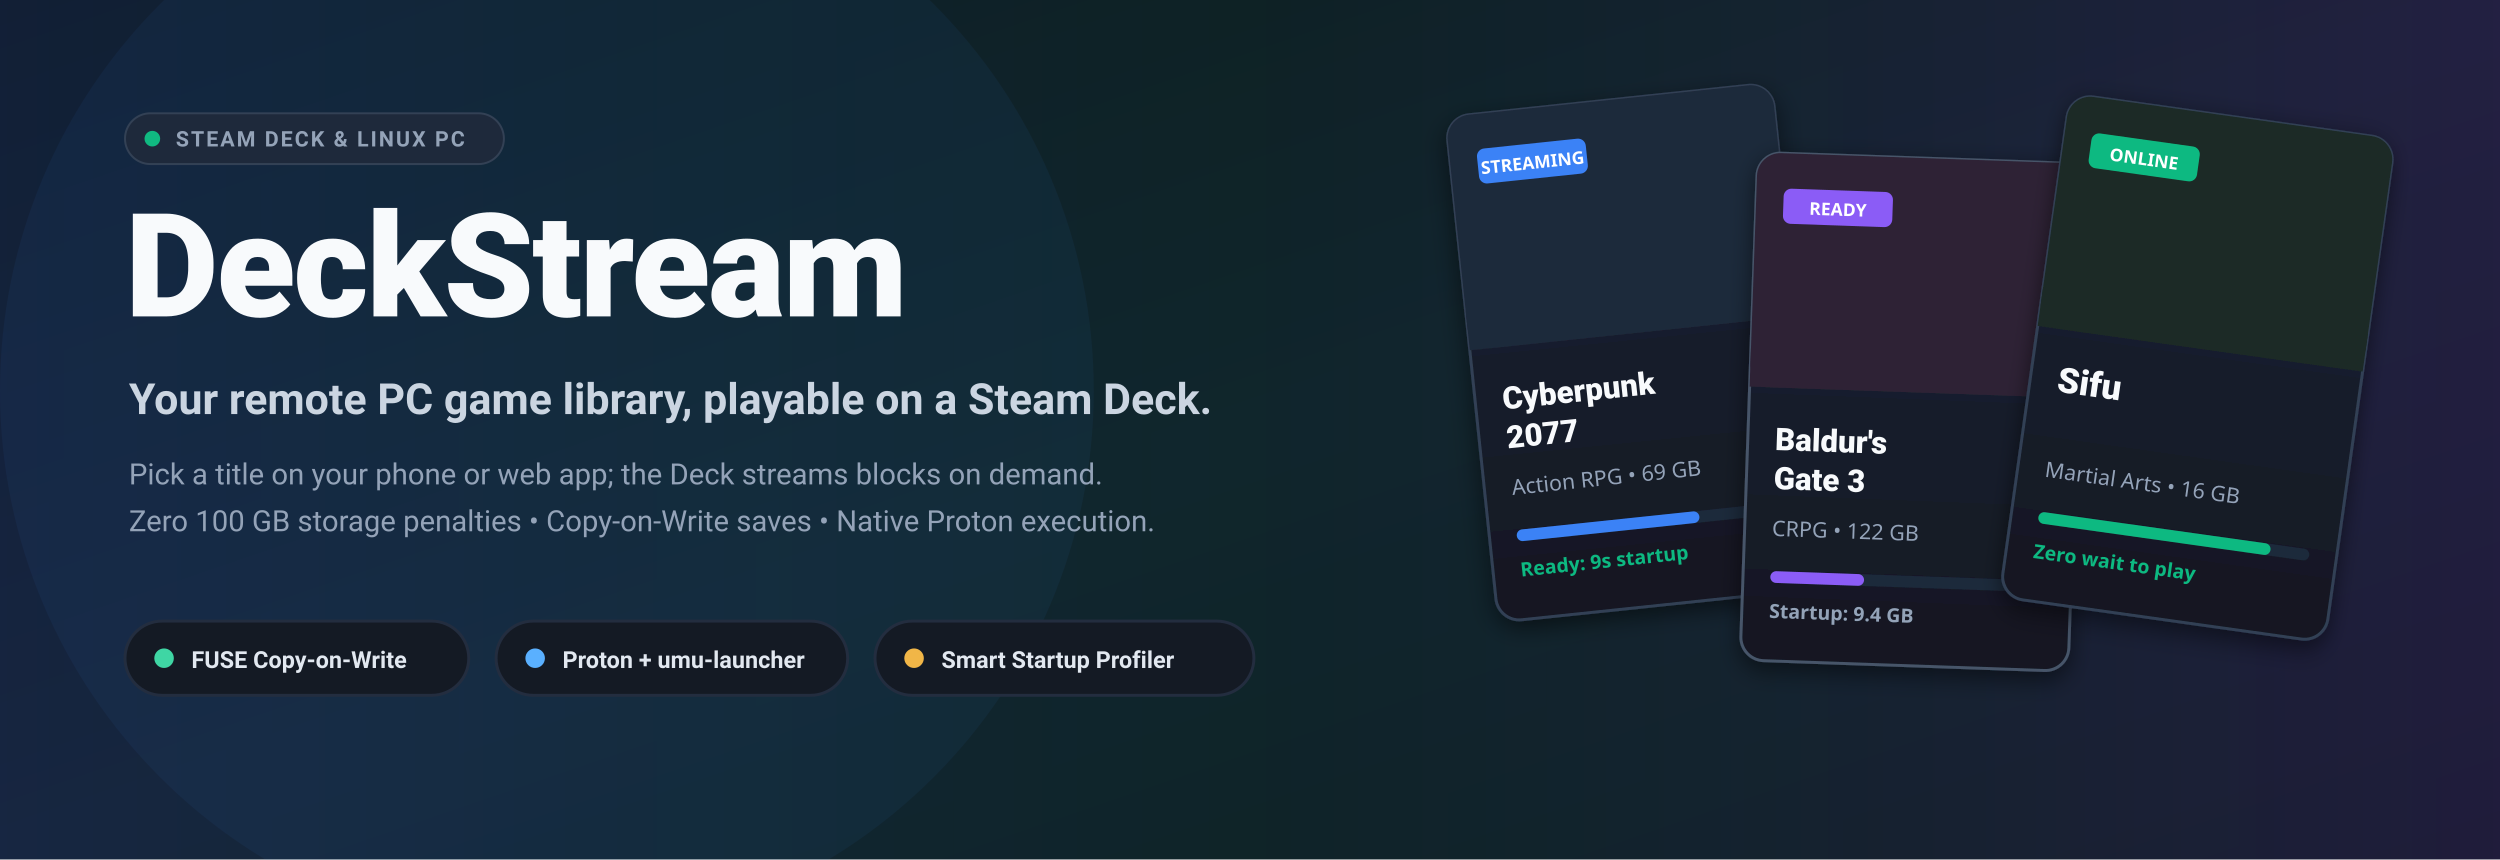
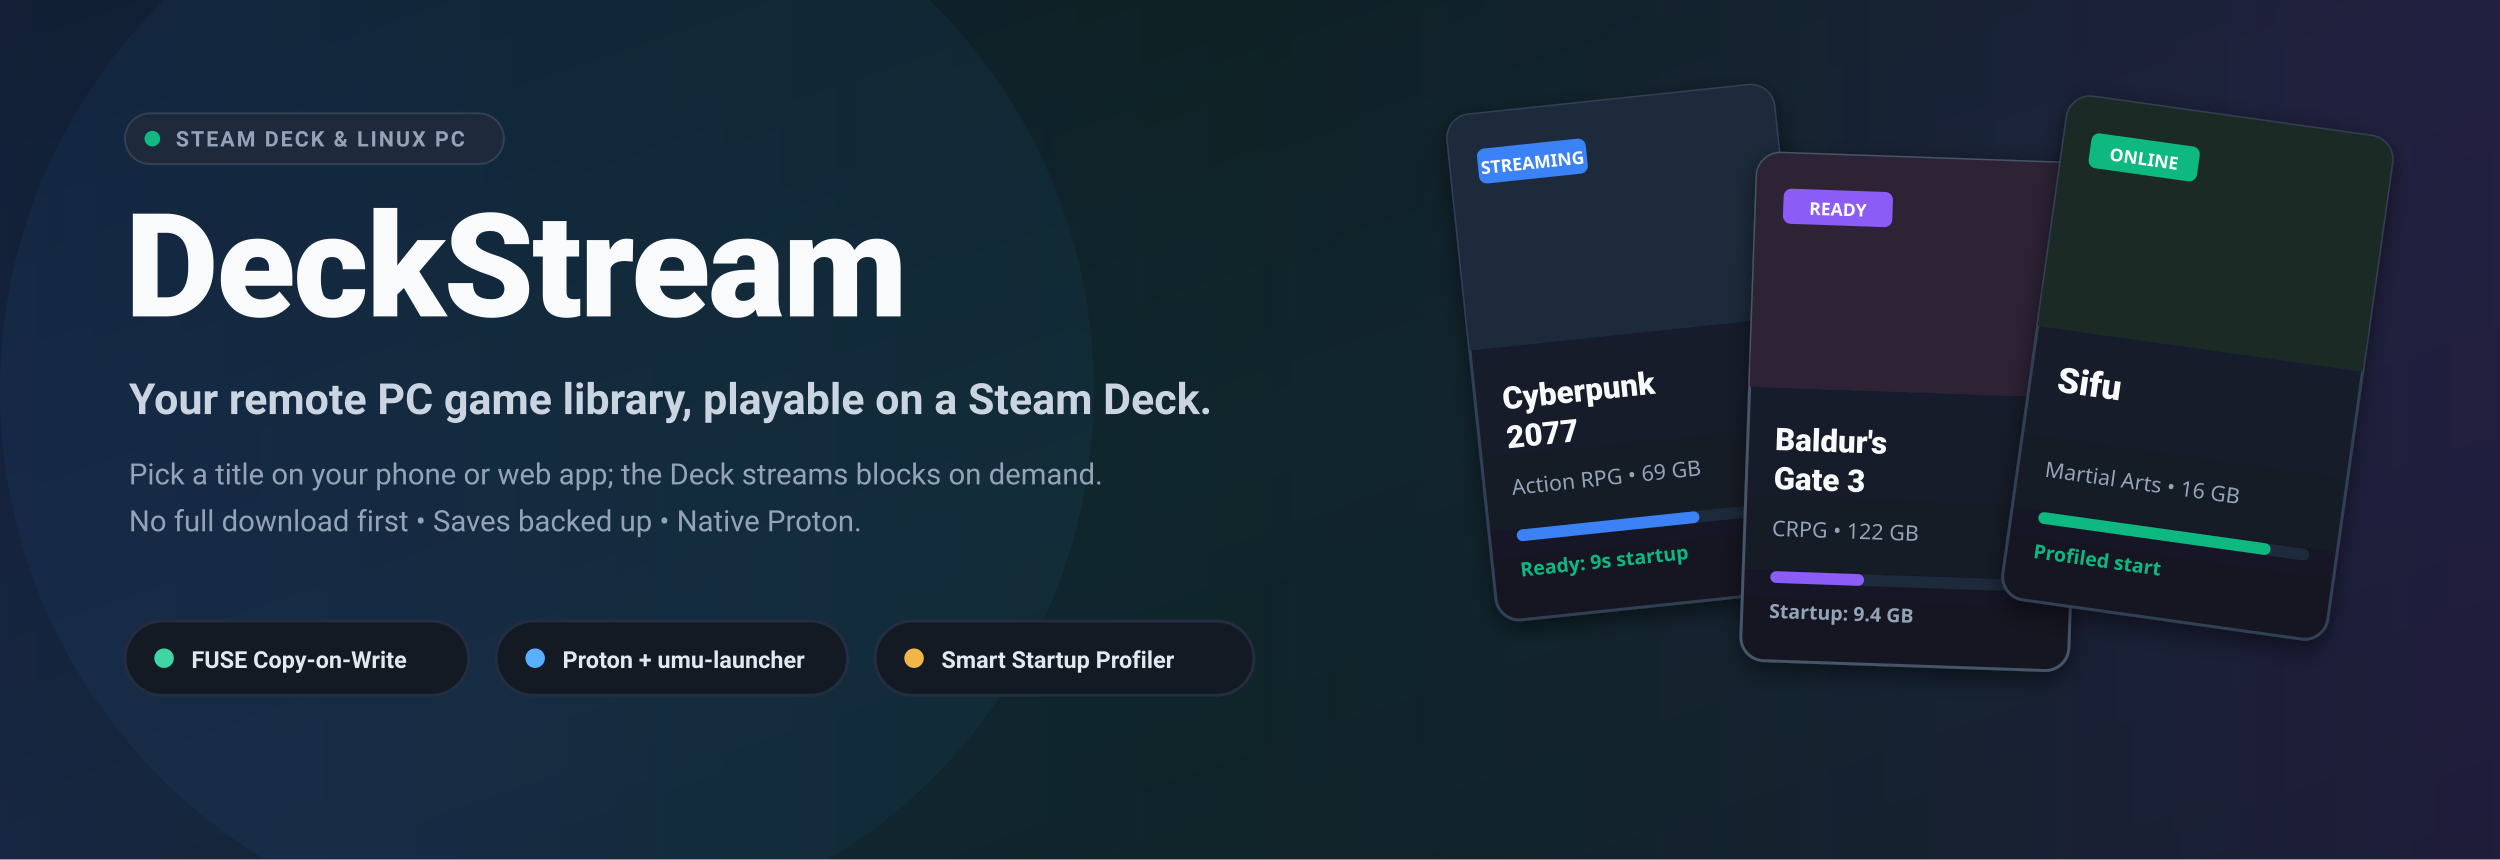
<svg xmlns="http://www.w3.org/2000/svg" width="1280" height="440" viewBox="0 0 1280 440">
  <defs>
    <linearGradient id="bg" x1="0%" y1="0%" x2="100%" y2="100%">
      <stop offset="0%" stop-color="#0a0d14" />
      <stop offset="50%" stop-color="#101522" />
      <stop offset="100%" stop-color="#0d111a" />
    </linearGradient>
    <linearGradient id="glowGrad" x1="0%" y1="0%" x2="100%" y2="0%">
      <stop offset="0%" stop-color="#3b82f6" stop-opacity="0.15" />
      <stop offset="50%" stop-color="#10b981" stop-opacity="0.1" />
      <stop offset="100%" stop-color="#8b5cf6" stop-opacity="0.15" />
    </linearGradient>
    <linearGradient id="cardGrad" x1="0%" y1="0%" x2="0%" y2="100%">
      <stop offset="0%" stop-color="#1e2536" />
      <stop offset="100%" stop-color="#121722" />
    </linearGradient>
    <filter id="cardShadow" x="-20%" y="-20%" width="140%" height="140%">
      <feDropShadow dx="0" dy="16" stdDeviation="20" flood-color="#000000" flood-opacity="0.75" />
      <feDropShadow dx="0" dy="4" stdDeviation="6" flood-color="#000000" flood-opacity="0.5" />
    </filter>
  </defs>
  <rect width="1280" height="440" fill="url(#bg)" />
  <rect width="1280" height="440" fill="url(#glowGrad)" />
  <circle cx="280" cy="200" r="280" fill="#3b82f6" opacity="0.06" />
  <g transform="translate(64, 0)">
    <g transform="translate(0, 58)">
      <rect width="194" height="26" rx="13" fill="#1e293b" stroke="#334155" stroke-width="1" />
      <circle cx="14" cy="13" r="4" fill="#10b981" />
      <text x="26" y="17" font-family="-apple-system, BlinkMacSystemFont, 'Segoe UI', Roboto, Helvetica, Arial, sans-serif" font-size="11" font-weight="700" fill="#94a3b8" letter-spacing="1">STEAM DECK &amp; LINUX PC</text>
    </g>
    <text x="0" y="162" font-family="-apple-system, BlinkMacSystemFont, 'Segoe UI', Roboto, Helvetica, Arial, sans-serif" font-size="74" font-weight="900" fill="#f8fafc" letter-spacing="-1">DeckStream</text>
    <text x="2" y="212" font-family="-apple-system, BlinkMacSystemFont, 'Segoe UI', Roboto, Helvetica, Arial, sans-serif" font-size="22" font-weight="600" fill="#cbd5e1">Your remote PC game library, playable on a Steam Deck.</text>
    <text x="2" y="248" font-family="-apple-system, BlinkMacSystemFont, 'Segoe UI', Roboto, Helvetica, Arial, sans-serif" font-size="15" font-weight="400" fill="#94a3b8">Pick a title on your phone or web app; the Deck streams blocks on demand.</text>
-     <text x="2" y="272" font-family="-apple-system, BlinkMacSystemFont, 'Segoe UI', Roboto, Helvetica, Arial, sans-serif" font-size="15" font-weight="400" fill="#94a3b8">Zero 100 GB storage penalties • Copy-on-Write saves • Native Proton execution.</text>
+     <text x="2" y="272" font-family="-apple-system, BlinkMacSystemFont, 'Segoe UI', Roboto, Helvetica, Arial, sans-serif" font-size="15" font-weight="400" fill="#94a3b8">No full download first • Saves backed up • Native Proton.</text>
    <g transform="translate(0, 318)">
      <g transform="translate(0, 0)">
        <rect width="176" height="38" rx="19" fill="#141a24" stroke="#232d3f" stroke-width="1.5" />
        <circle cx="20" cy="19" r="5" fill="#3fd6a4" />
        <text x="34" y="24" font-family="-apple-system, BlinkMacSystemFont, 'Segoe UI', Roboto, sans-serif" font-size="12" font-weight="600" fill="#e2e8f0">FUSE Copy-on-Write</text>
      </g>
      <g transform="translate(190, 0)">
        <rect width="180" height="38" rx="19" fill="#141a24" stroke="#232d3f" stroke-width="1.5" />
        <circle cx="20" cy="19" r="5" fill="#5ab0ff" />
        <text x="34" y="24" font-family="-apple-system, BlinkMacSystemFont, 'Segoe UI', Roboto, sans-serif" font-size="12" font-weight="600" fill="#e2e8f0">Proton + umu-launcher</text>
      </g>
      <g transform="translate(384, 0)">
        <rect width="194" height="38" rx="19" fill="#141a24" stroke="#232d3f" stroke-width="1.5" />
        <circle cx="20" cy="19" r="5" fill="#f1b647" />
        <text x="34" y="24" font-family="-apple-system, BlinkMacSystemFont, 'Segoe UI', Roboto, sans-serif" font-size="12" font-weight="600" fill="#e2e8f0">Smart Startup Profiler</text>
      </g>
    </g>
  </g>
  <g transform="translate(740, 60) rotate(-6)" filter="url(#cardShadow)">
    <rect width="168" height="260" rx="12" fill="url(#cardGrad)" stroke="#334155" stroke-width="1.5" />
    <rect x="0" y="0" width="168" height="120" rx="12" fill="#1e293b" />
    <rect x="0" y="100" width="168" height="20" fill="#1e293b" />
    <rect x="14" y="18" width="56" height="18" rx="4" fill="#3b82f6" />
    <text x="42" y="31" font-family="sans-serif" font-size="9" font-weight="800" fill="#ffffff" text-anchor="middle">STREAMING</text>
    <text x="14" y="152" font-family="-apple-system, BlinkMacSystemFont, 'Segoe UI', Roboto, sans-serif" font-size="16" font-weight="800" fill="#f8fafc">Cyberpunk</text>
    <text x="14" y="172" font-family="-apple-system, BlinkMacSystemFont, 'Segoe UI', Roboto, sans-serif" font-size="16" font-weight="800" fill="#f8fafc">2077</text>
    <text x="14" y="196" font-family="sans-serif" font-size="11" fill="#94a3b8">Action RPG • 69 GB</text>
    <rect x="14" y="214" width="140" height="6" rx="3" fill="#1e293b" />
    <rect x="14" y="214" width="94" height="6" rx="3" fill="#3b82f6" />
    <text x="14" y="238" font-family="sans-serif" font-size="10" font-weight="600" fill="#10b981">Ready: 9s startup</text>
  </g>
  <g transform="translate(900, 78) rotate(2)" filter="url(#cardShadow)">
    <rect width="168" height="260" rx="12" fill="url(#cardGrad)" stroke="#475569" stroke-width="1.5" />
    <rect x="0" y="0" width="168" height="120" rx="12" fill="#2d2235" />
    <rect x="0" y="100" width="168" height="20" fill="#2d2235" />
    <rect x="14" y="18" width="56" height="18" rx="4" fill="#8b5cf6" />
    <text x="42" y="31" font-family="sans-serif" font-size="9" font-weight="800" fill="#ffffff" text-anchor="middle">READY</text>
    <text x="14" y="152" font-family="-apple-system, BlinkMacSystemFont, 'Segoe UI', Roboto, sans-serif" font-size="16" font-weight="800" fill="#f8fafc">Baldur's</text>
    <text x="14" y="172" font-family="-apple-system, BlinkMacSystemFont, 'Segoe UI', Roboto, sans-serif" font-size="16" font-weight="800" fill="#f8fafc">Gate 3</text>
    <text x="14" y="196" font-family="sans-serif" font-size="11" fill="#94a3b8">CRPG • 122 GB</text>
    <rect x="14" y="214" width="140" height="6" rx="3" fill="#1e293b" />
    <rect x="14" y="214" width="48" height="6" rx="3" fill="#8b5cf6" />
    <text x="14" y="238" font-family="sans-serif" font-size="10" font-weight="600" fill="#94a3b8">Startup: 9.4 GB</text>
  </g>
  <g transform="translate(1060, 48) rotate(8)" filter="url(#cardShadow)">
    <rect width="168" height="260" rx="12" fill="url(#cardGrad)" stroke="#334155" stroke-width="1.5" />
    <rect x="0" y="0" width="168" height="120" rx="12" fill="#1b2a26" />
    <rect x="0" y="100" width="168" height="20" fill="#1b2a26" />
    <rect x="14" y="18" width="56" height="18" rx="4" fill="#10b981" />
    <text x="42" y="31" font-family="sans-serif" font-size="9" font-weight="800" fill="#ffffff" text-anchor="middle">ONLINE</text>
    <text x="14" y="152" font-family="-apple-system, BlinkMacSystemFont, 'Segoe UI', Roboto, sans-serif" font-size="18" font-weight="800" fill="#f8fafc">Sifu</text>
    <text x="14" y="196" font-family="sans-serif" font-size="11" fill="#94a3b8">Martial Arts • 16 GB</text>
    <rect x="14" y="214" width="140" height="6" rx="3" fill="#1e293b" />
    <rect x="14" y="214" width="120" height="6" rx="3" fill="#10b981" />
-     <text x="14" y="238" font-family="sans-serif" font-size="10" font-weight="600" fill="#10b981">Zero wait to play</text>
+     <text x="14" y="238" font-family="sans-serif" font-size="10" font-weight="600" fill="#10b981">Profiled start</text>
  </g>
</svg>
